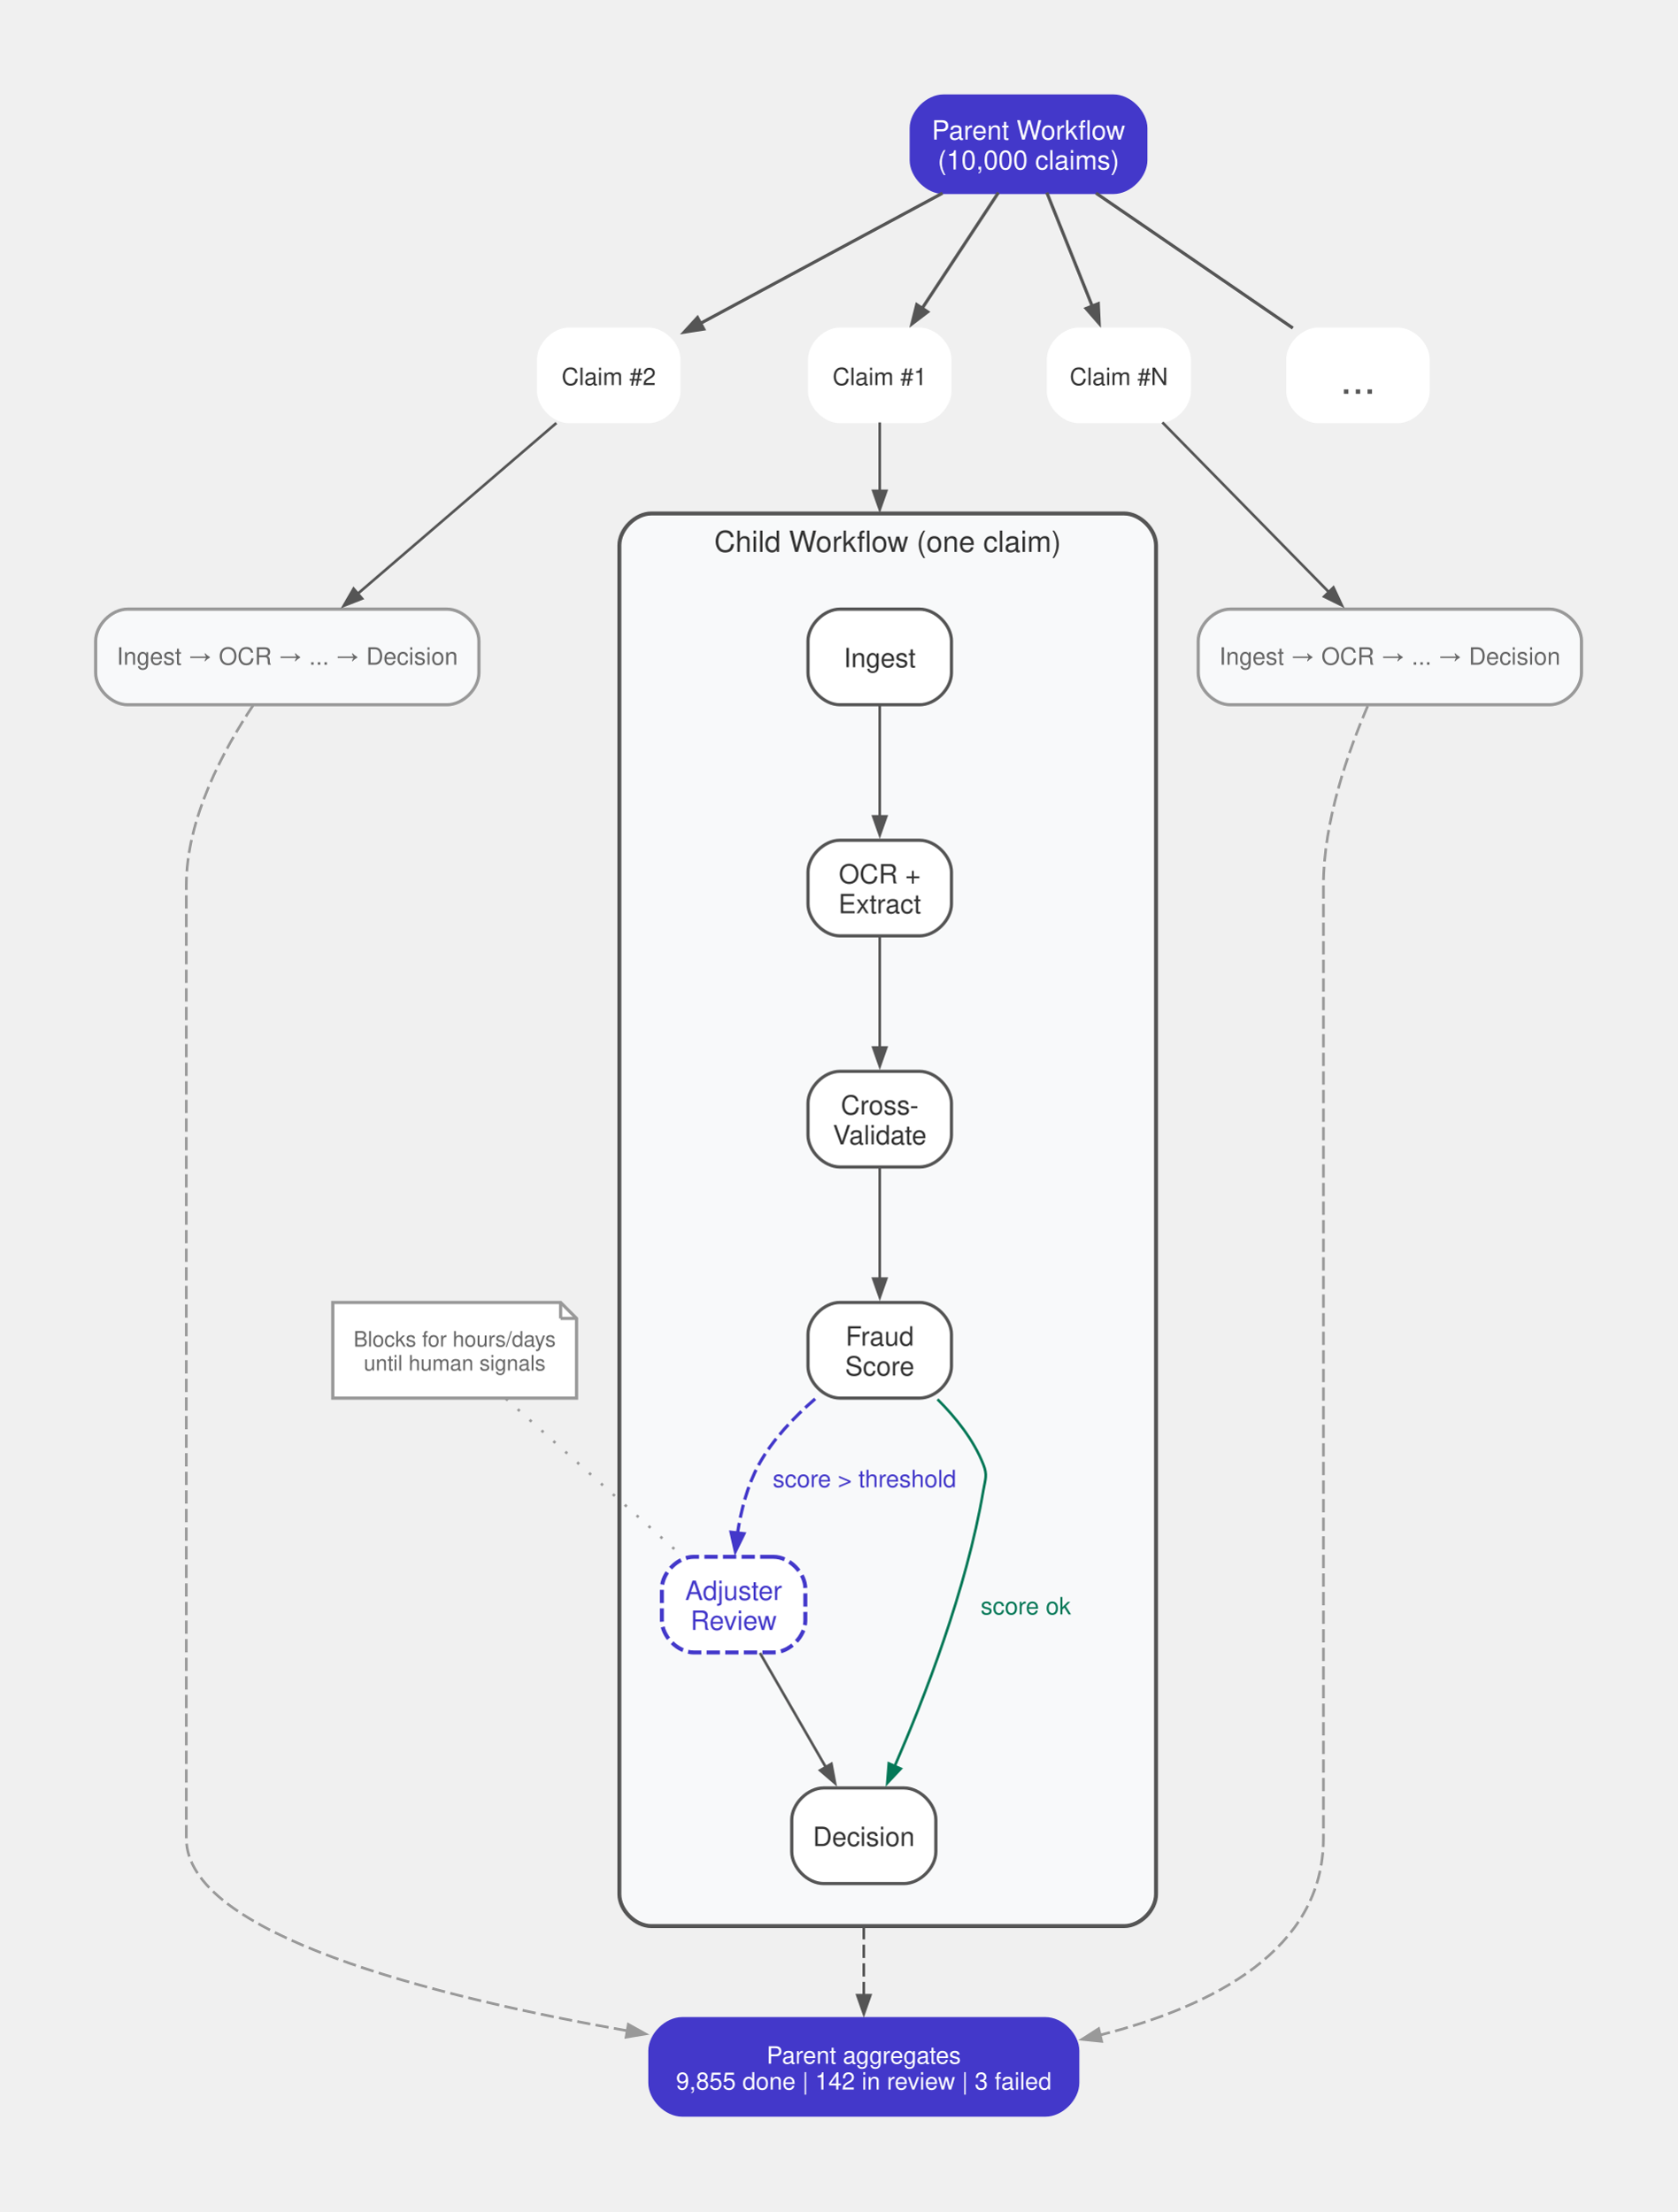
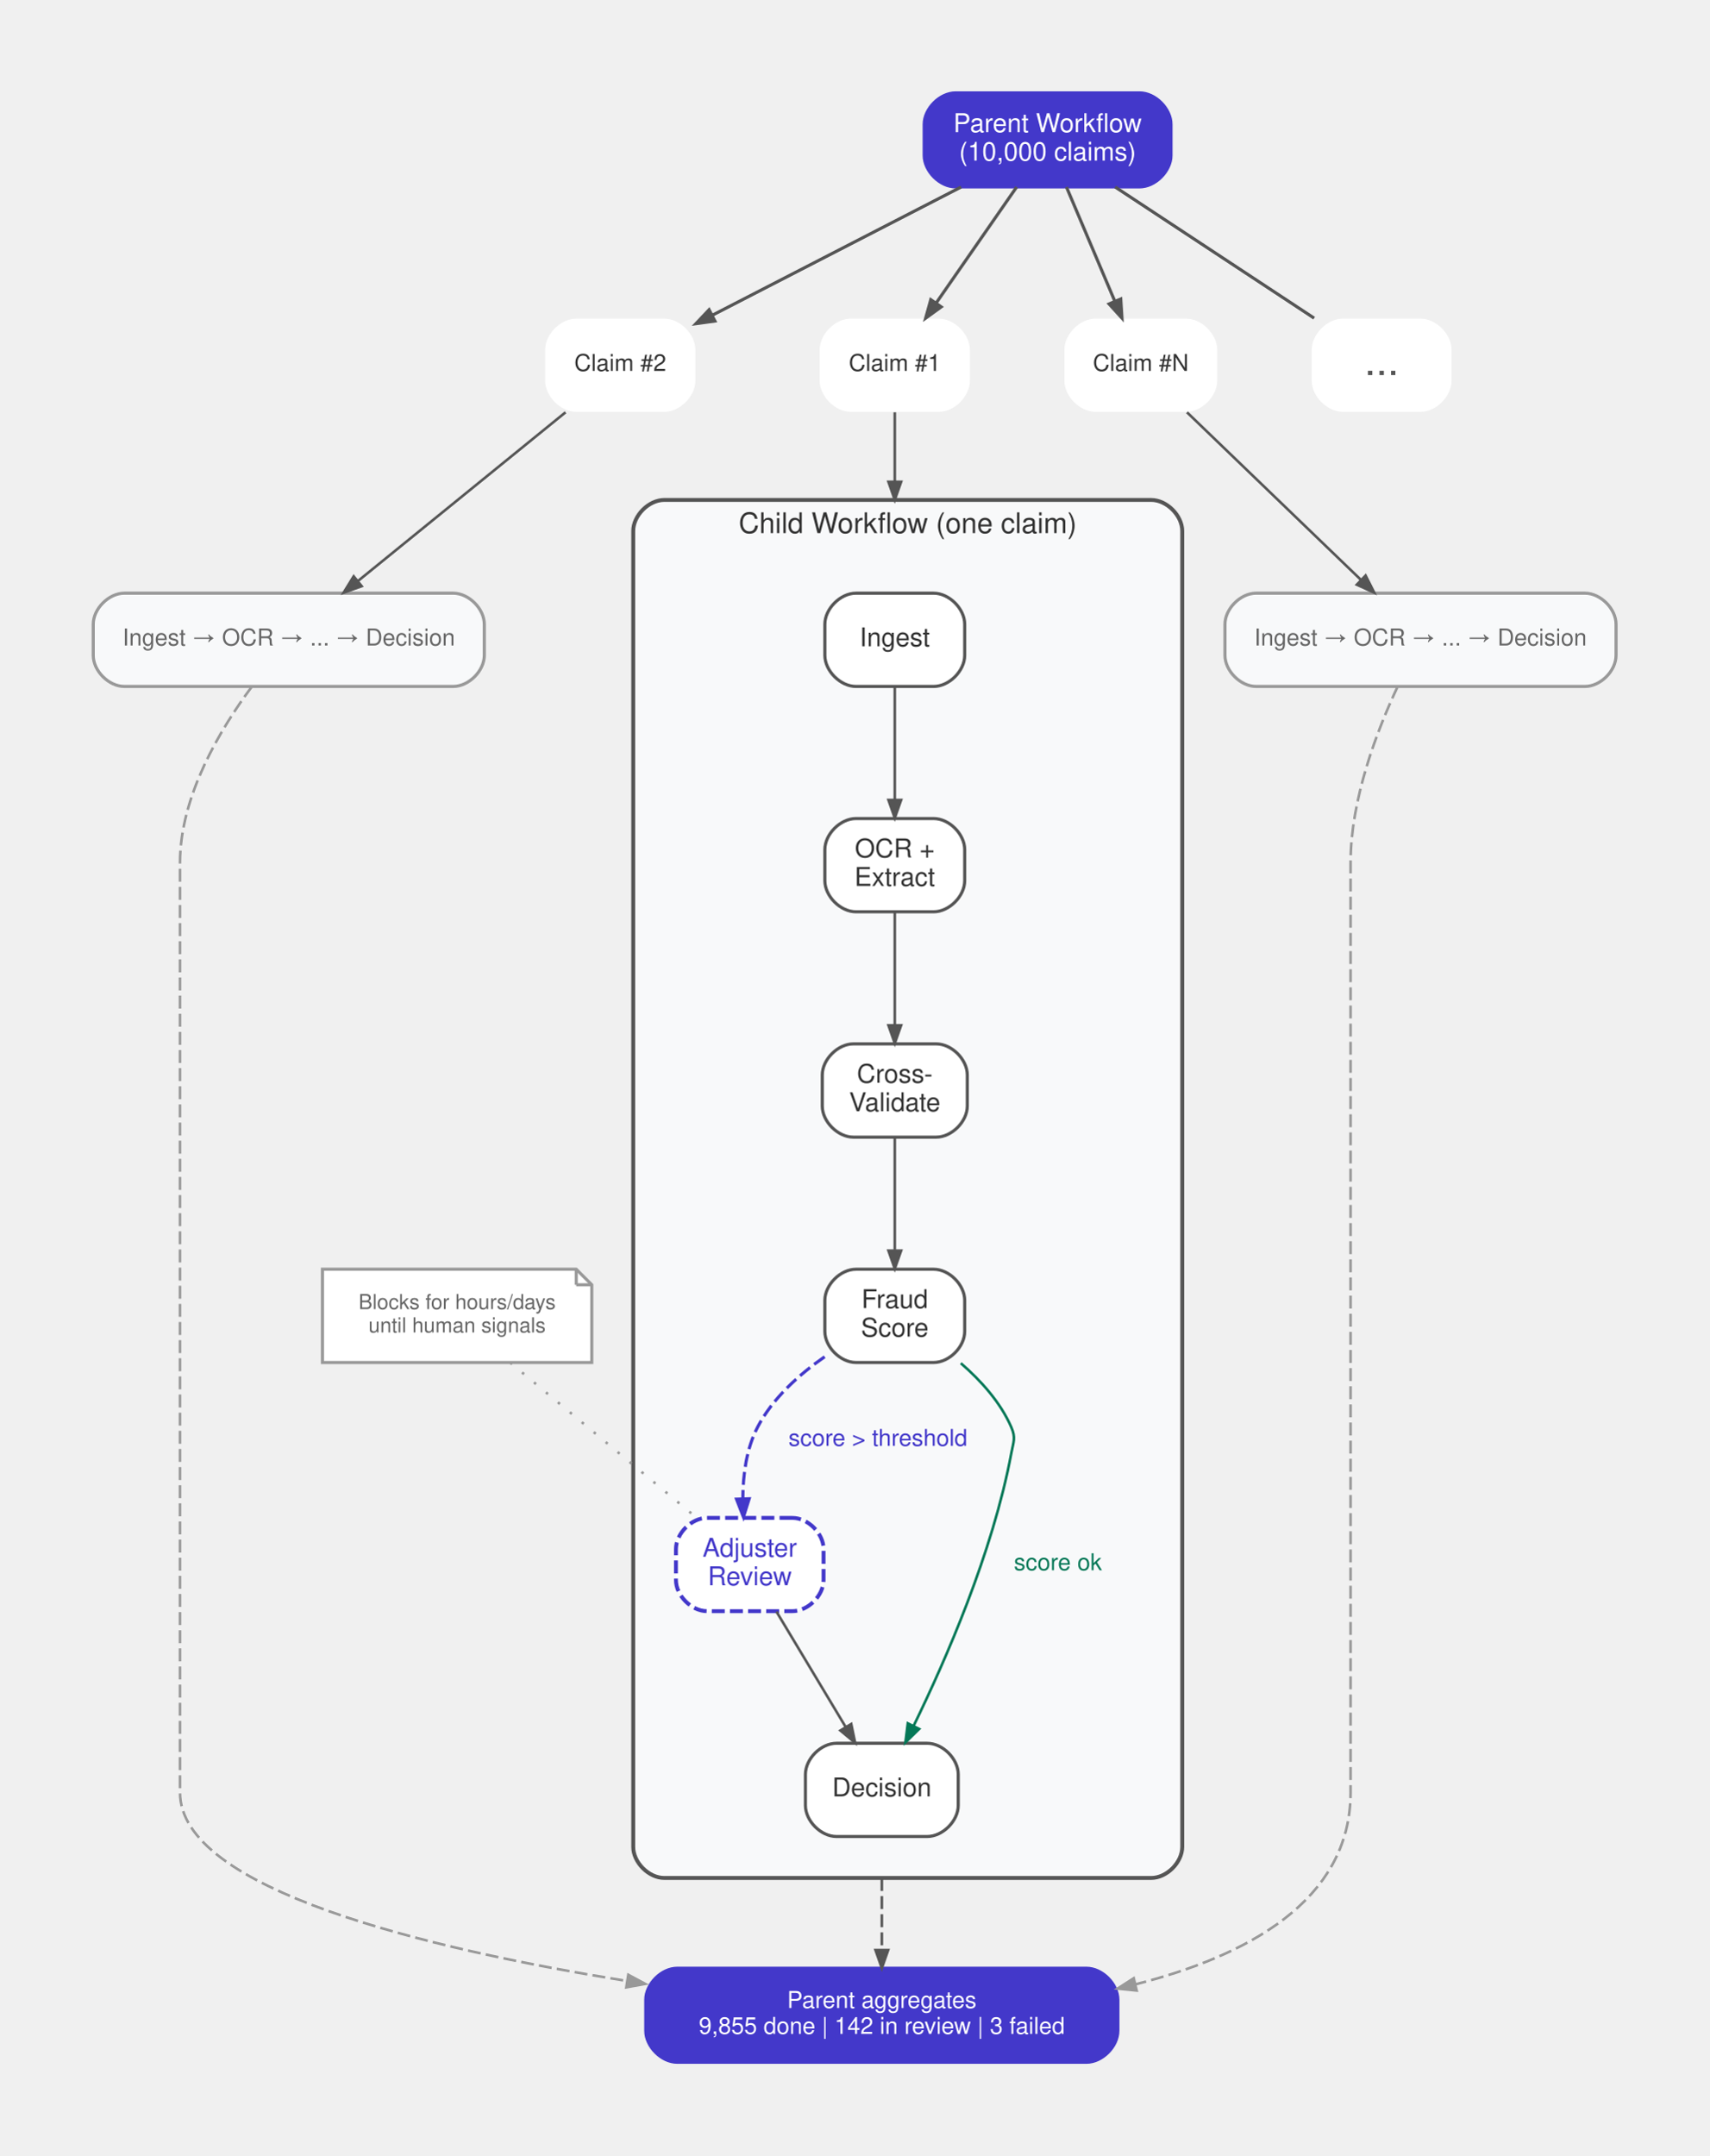
- <svg xmlns="http://www.w3.org/2000/svg" width="631pt" height="832pt" viewBox="0.00 0.00 631.25 831.75">
-   <g id="graph0" class="graph" transform="scale(1 1) rotate(0) translate(36 795.75)">
+ <svg xmlns="http://www.w3.org/2000/svg" width="660pt" height="832pt" viewBox="0.00 0.00 660.00 832.00">
+   <g id="graph0" class="graph" transform="scale(1 1) rotate(0) translate(36 796)">
    <g id="clust1" class="cluster">
-       <path fill="#f8f9fa" stroke="#555555" stroke-width="1.5" d="M209.12,-71C209.12,-71 387.12,-71 387.12,-71 393.12,-71 399.12,-77 399.12,-83 399.12,-83 399.12,-590.75 399.12,-590.75 399.12,-596.75 393.12,-602.75 387.12,-602.75 387.12,-602.75 209.12,-602.75 209.12,-602.75 203.12,-602.75 197.12,-596.75 197.12,-590.75 197.12,-590.75 197.12,-83 197.12,-83 197.12,-77 203.12,-71 209.12,-71" />
-       <text text-anchor="middle" x="298.12" y="-588.3" font-family="Helvetica,sans-Serif" font-size="11.00" fill="#333333">Child Workflow (one claim)</text>
+       <path fill="#f8f9fa" stroke="#555555" stroke-width="1.5" d="M220.5,-71C220.5,-71 408.5,-71 408.5,-71 414.5,-71 420.5,-77 420.5,-83 420.5,-83 420.5,-591 420.5,-591 420.5,-597 414.5,-603 408.5,-603 408.5,-603 220.5,-603 220.5,-603 214.5,-603 208.5,-597 208.5,-591 208.5,-591 208.5,-83 208.5,-83 208.5,-77 214.5,-71 220.5,-71" />
+       <text text-anchor="middle" x="314.5" y="-590.2" font-family="Helvetica,sans-Serif" font-size="11.00" fill="#333333">Child Workflow (one claim)</text>
    </g>
    <g id="node1" class="node">
-       <path fill="#4338ca" stroke="#4338ca" stroke-width="1.5" d="M383.12,-759.75C383.12,-759.75 319.12,-759.75 319.12,-759.75 313.12,-759.75 307.12,-753.75 307.12,-747.75 307.12,-747.75 307.12,-735.75 307.12,-735.75 307.12,-729.75 313.12,-723.75 319.12,-723.75 319.12,-723.75 383.12,-723.75 383.12,-723.75 389.12,-723.75 395.12,-729.75 395.12,-735.75 395.12,-735.75 395.12,-747.75 395.12,-747.75 395.12,-753.75 389.12,-759.75 383.12,-759.75" />
-       <text text-anchor="middle" x="351.12" y="-743.5" font-family="Helvetica,sans-Serif" font-size="10.00" fill="#ffffff">Parent Workflow</text>
-       <text text-anchor="middle" x="351.12" y="-732.25" font-family="Helvetica,sans-Serif" font-size="10.00" fill="#ffffff">(10,000 claims)</text>
+       <path fill="#4338ca" stroke="#4338ca" stroke-width="1.5" d="M404,-760C404,-760 333,-760 333,-760 327,-760 321,-754 321,-748 321,-748 321,-736 321,-736 321,-730 327,-724 333,-724 333,-724 404,-724 404,-724 410,-724 416,-730 416,-736 416,-736 416,-748 416,-748 416,-754 410,-760 404,-760" />
+       <text text-anchor="middle" x="368.5" y="-745" font-family="Helvetica,sans-Serif" font-size="10.00" fill="#ffffff">Parent Workflow</text>
+       <text text-anchor="middle" x="368.5" y="-734" font-family="Helvetica,sans-Serif" font-size="10.00" fill="#ffffff">(10,000 claims)</text>
    </g>
    <g id="node2" class="node">
-       <path fill="#ffffff" stroke="none" stroke-width="1.2" d="M310.12,-672.75C310.12,-672.75 280.12,-672.75 280.12,-672.75 274.12,-672.75 268.12,-666.75 268.12,-660.75 268.12,-660.75 268.12,-648.75 268.12,-648.75 268.12,-642.75 274.12,-636.75 280.12,-636.75 280.12,-636.75 310.12,-636.75 310.12,-636.75 316.12,-636.75 322.12,-642.75 322.12,-648.75 322.12,-648.75 322.12,-660.75 322.12,-660.75 322.12,-666.75 316.12,-672.75 310.12,-672.75" />
-       <text text-anchor="middle" x="295.12" y="-651.08" font-family="Helvetica,sans-Serif" font-size="9.00" fill="#333333">Claim #1</text>
+       <path fill="#ffffff" stroke="transparent" stroke-width="1.2" d="M326.5,-673C326.5,-673 292.5,-673 292.5,-673 286.5,-673 280.5,-667 280.5,-661 280.5,-661 280.5,-649 280.5,-649 280.5,-643 286.5,-637 292.5,-637 292.5,-637 326.5,-637 326.5,-637 332.5,-637 338.5,-643 338.5,-649 338.5,-649 338.5,-661 338.5,-661 338.5,-667 332.5,-673 326.5,-673" />
+       <text text-anchor="middle" x="309.5" y="-652.8" font-family="Helvetica,sans-Serif" font-size="9.00" fill="#333333">Claim #1</text>
    </g>
    <g id="edge1" class="edge">
-       <path fill="none" stroke="#555555" stroke-width="1.2" d="M339.79,-723.55C331.54,-711.02 320.25,-693.89 311.09,-679.98" />
-       <polygon fill="#555555" stroke="#555555" stroke-width="1.2" points="313.15,-678.65 307.25,-674.15 309.05,-681.35 313.15,-678.65" />
+       <path fill="none" stroke="#555555" stroke-width="1.2" d="M356.56,-723.8C347.6,-710.9 335.25,-693.1 325.45,-678.98" />
+       <polygon fill="#555555" stroke="#555555" stroke-width="1.2" points="327.43,-677.53 321.42,-673.18 323.4,-680.32 327.43,-677.53" />
    </g>
    <g id="node3" class="node">
-       <path fill="#ffffff" stroke="none" stroke-width="1.2" d="M208.12,-672.75C208.12,-672.75 178.12,-672.75 178.12,-672.75 172.12,-672.75 166.12,-666.75 166.12,-660.75 166.12,-660.75 166.12,-648.75 166.12,-648.75 166.12,-642.75 172.12,-636.75 178.12,-636.75 178.12,-636.75 208.12,-636.75 208.12,-636.75 214.12,-636.75 220.12,-642.75 220.12,-648.75 220.12,-648.75 220.12,-660.75 220.12,-660.75 220.12,-666.75 214.12,-672.75 208.12,-672.75" />
-       <text text-anchor="middle" x="193.12" y="-651.08" font-family="Helvetica,sans-Serif" font-size="9.00" fill="#333333">Claim #2</text>
+       <path fill="#ffffff" stroke="transparent" stroke-width="1.2" d="M220.5,-673C220.5,-673 186.5,-673 186.5,-673 180.5,-673 174.5,-667 174.5,-661 174.5,-661 174.5,-649 174.5,-649 174.5,-643 180.5,-637 186.5,-637 186.5,-637 220.5,-637 220.5,-637 226.5,-637 232.5,-643 232.5,-649 232.5,-649 232.5,-661 232.5,-661 232.5,-667 226.5,-673 220.5,-673" />
+       <text text-anchor="middle" x="203.5" y="-652.8" font-family="Helvetica,sans-Serif" font-size="9.00" fill="#333333">Claim #2</text>
    </g>
    <g id="edge2" class="edge">
-       <path fill="none" stroke="#555555" stroke-width="1.2" d="M318.77,-723.34C292.23,-709.07 254.74,-688.9 227.63,-674.31" />
-       <polygon fill="#555555" stroke="#555555" stroke-width="1.2" points="228.85,-672.19 221.53,-671.03 226.53,-676.5 228.85,-672.19" />
+       <path fill="none" stroke="#555555" stroke-width="1.2" d="M335.11,-723.8C307.18,-709.41 267.45,-688.94 238.96,-674.27" />
+       <polygon fill="#555555" stroke="#555555" stroke-width="1.2" points="240.04,-672.07 232.7,-671.04 237.8,-676.43 240.04,-672.07" />
    </g>
    <g id="node4" class="node">
-       <path fill="#ffffff" stroke="none" stroke-width="1.2" d="M400.25,-672.75C400.25,-672.75 370,-672.75 370,-672.75 364,-672.75 358,-666.75 358,-660.75 358,-660.75 358,-648.75 358,-648.75 358,-642.75 364,-636.75 370,-636.75 370,-636.75 400.25,-636.75 400.25,-636.75 406.25,-636.75 412.25,-642.75 412.25,-648.75 412.25,-648.75 412.25,-660.75 412.25,-660.75 412.25,-666.75 406.25,-672.75 400.25,-672.75" />
-       <text text-anchor="middle" x="385.12" y="-651.08" font-family="Helvetica,sans-Serif" font-size="9.00" fill="#333333">Claim #N</text>
+       <path fill="#ffffff" stroke="transparent" stroke-width="1.2" d="M422,-673C422,-673 387,-673 387,-673 381,-673 375,-667 375,-661 375,-661 375,-649 375,-649 375,-643 381,-637 387,-637 387,-637 422,-637 422,-637 428,-637 434,-643 434,-649 434,-649 434,-661 434,-661 434,-667 428,-673 422,-673" />
+       <text text-anchor="middle" x="404.5" y="-652.8" font-family="Helvetica,sans-Serif" font-size="9.00" fill="#333333">Claim #N</text>
    </g>
    <g id="edge4" class="edge">
-       <path fill="none" stroke="#555555" stroke-width="1.2" d="M358.01,-723.55C362.92,-711.26 369.62,-694.52 375.12,-680.76" />
-       <polygon fill="#555555" stroke="#555555" stroke-width="1.2" points="377.37,-681.73 377.7,-674.32 372.82,-679.91 377.37,-681.73" />
+       <path fill="none" stroke="#555555" stroke-width="1.2" d="M375.79,-723.8C381.15,-711.13 388.52,-693.73 394.45,-679.74" />
+       <polygon fill="#555555" stroke="#555555" stroke-width="1.2" points="396.75,-680.58 397.23,-673.18 392.24,-678.67 396.75,-680.58" />
    </g>
    <g id="node5" class="node">
-       <path fill="#ffffff" stroke="none" stroke-width="1.2" d="M490.12,-672.75C490.12,-672.75 460.12,-672.75 460.12,-672.75 454.12,-672.75 448.12,-666.75 448.12,-660.75 448.12,-660.75 448.12,-648.75 448.12,-648.75 448.12,-642.75 454.12,-636.75 460.12,-636.75 460.12,-636.75 490.12,-636.75 490.12,-636.75 496.12,-636.75 502.12,-642.75 502.12,-648.75 502.12,-648.75 502.12,-660.75 502.12,-660.75 502.12,-666.75 496.12,-672.75 490.12,-672.75" />
-       <text text-anchor="middle" x="475.12" y="-647.8" font-family="Helvetica,sans-Serif" font-size="16.00" fill="#555555">...</text>
+       <path fill="#ffffff" stroke="transparent" stroke-width="1.2" d="M512.5,-673C512.5,-673 482.5,-673 482.5,-673 476.5,-673 470.5,-667 470.5,-661 470.5,-661 470.5,-649 470.5,-649 470.5,-643 476.5,-637 482.5,-637 482.5,-637 512.5,-637 512.5,-637 518.5,-637 524.5,-643 524.5,-649 524.5,-649 524.5,-661 524.5,-661 524.5,-667 518.5,-673 512.5,-673" />
+       <text text-anchor="middle" x="497.5" y="-651.2" font-family="Helvetica,sans-Serif" font-size="16.00" fill="#555555">...</text>
    </g>
    <g id="edge3" class="edge">
-       <path fill="none" stroke="#555555" stroke-width="1.2" d="M376.52,-723.34C398.2,-708.48 429.19,-687.24 450.61,-672.55" />
+       <path fill="none" stroke="#555555" stroke-width="1.2" d="M394.61,-723.8C416.99,-709.05 449.06,-687.92 471.43,-673.18" />
    </g>
    <g id="node6" class="node">
-       <path fill="#ffffff" stroke="#555555" stroke-width="1.2" d="M310.12,-566.75C310.12,-566.75 280.12,-566.75 280.12,-566.75 274.12,-566.75 268.12,-560.75 268.12,-554.75 268.12,-554.75 268.12,-542.75 268.12,-542.75 268.12,-536.75 274.12,-530.75 280.12,-530.75 280.12,-530.75 310.12,-530.75 310.12,-530.75 316.12,-530.75 322.12,-536.75 322.12,-542.75 322.12,-542.75 322.12,-554.75 322.12,-554.75 322.12,-560.75 316.12,-566.75 310.12,-566.75" />
-       <text text-anchor="middle" x="295.12" y="-544.88" font-family="Helvetica,sans-Serif" font-size="10.00" fill="#333333">Ingest</text>
+       <path fill="#ffffff" stroke="#555555" stroke-width="1.2" d="M324.5,-567C324.5,-567 294.5,-567 294.5,-567 288.5,-567 282.5,-561 282.5,-555 282.5,-555 282.5,-543 282.5,-543 282.5,-537 288.5,-531 294.5,-531 294.5,-531 324.5,-531 324.5,-531 330.5,-531 336.5,-537 336.5,-543 336.5,-543 336.5,-555 336.5,-555 336.5,-561 330.5,-567 324.5,-567" />
+       <text text-anchor="middle" x="309.5" y="-546.5" font-family="Helvetica,sans-Serif" font-size="10.00" fill="#333333">Ingest</text>
    </g>
    <g id="edge11" class="edge">
-       <path fill="none" stroke="#555555" d="M295.12,-637.04C295.12,-629.74 295.12,-620.67 295.12,-611.17" />
-       <polygon fill="#555555" stroke="#555555" points="297.58,-611.26 295.13,-604.26 292.68,-611.26 297.58,-611.26" />
+       <path fill="none" stroke="#555555" d="M309.5,-636.83C309.5,-629.28 309.5,-619.91 309.5,-610.15" />
+       <polygon fill="#555555" stroke="#555555" points="311.95,-610 309.5,-603 307.05,-610 311.95,-610" />
    </g>
    <g id="node13" class="node">
-       <path fill="#f8f9fa" stroke="#999999" stroke-width="1.2" d="M132.25,-566.75C132.25,-566.75 12,-566.75 12,-566.75 6,-566.75 0,-560.75 0,-554.75 0,-554.75 0,-542.75 0,-542.75 0,-536.75 6,-530.75 12,-530.75 12,-530.75 132.25,-530.75 132.25,-530.75 138.25,-530.75 144.25,-536.75 144.25,-542.75 144.25,-542.75 144.25,-554.75 144.25,-554.75 144.25,-560.75 138.25,-566.75 132.25,-566.75" />
-       <text text-anchor="middle" x="72.12" y="-545.83" font-family="Helvetica,sans-Serif" font-size="9.00" fill="#666666">Ingest → OCR → ... → Decision</text>
+       <path fill="#f8f9fa" stroke="#999999" stroke-width="1.2" d="M139,-567C139,-567 12,-567 12,-567 6,-567 0,-561 0,-555 0,-555 0,-543 0,-543 0,-537 6,-531 12,-531 12,-531 139,-531 139,-531 145,-531 151,-537 151,-543 151,-543 151,-555 151,-555 151,-561 145,-567 139,-567" />
+       <text text-anchor="middle" x="75.5" y="-546.8" font-family="Helvetica,sans-Serif" font-size="9.00" fill="#666666">Ingest → OCR → ... → Decision</text>
    </g>
    <g id="edge13" class="edge">
-       <path fill="none" stroke="#555555" d="M173.41,-636.81C153.06,-619.31 121.17,-591.9 98.62,-572.52" />
-       <polygon fill="#555555" stroke="#555555" points="100.28,-570.72 93.38,-568.02 97.09,-574.44 100.28,-570.72" />
+       <path fill="none" stroke="#555555" d="M182.36,-636.83C160.41,-618.99 125.99,-591.03 102.18,-571.68" />
+       <polygon fill="#555555" stroke="#555555" points="103.65,-569.71 96.67,-567.2 100.56,-573.51 103.65,-569.71" />
    </g>
    <g id="node14" class="node">
-       <path fill="#f8f9fa" stroke="#999999" stroke-width="1.2" d="M547.25,-566.75C547.25,-566.75 427,-566.75 427,-566.75 421,-566.75 415,-560.75 415,-554.75 415,-554.75 415,-542.75 415,-542.75 415,-536.75 421,-530.75 427,-530.75 427,-530.75 547.25,-530.75 547.25,-530.75 553.25,-530.75 559.25,-536.75 559.25,-542.75 559.25,-542.75 559.25,-554.75 559.25,-554.75 559.25,-560.75 553.25,-566.75 547.25,-566.75" />
-       <text text-anchor="middle" x="487.12" y="-545.83" font-family="Helvetica,sans-Serif" font-size="9.00" fill="#666666">Ingest → OCR → ... → Decision</text>
+       <path fill="#f8f9fa" stroke="#999999" stroke-width="1.2" d="M576,-567C576,-567 449,-567 449,-567 443,-567 437,-561 437,-555 437,-555 437,-543 437,-543 437,-537 443,-531 449,-531 449,-531 576,-531 576,-531 582,-531 588,-537 588,-543 588,-543 588,-555 588,-555 588,-561 582,-567 576,-567" />
+       <text text-anchor="middle" x="512.5" y="-546.8" font-family="Helvetica,sans-Serif" font-size="9.00" fill="#666666">Ingest → OCR → ... → Decision</text>
    </g>
    <g id="edge14" class="edge">
-       <path fill="none" stroke="#555555" d="M401.51,-637.04C418.49,-619.74 445.14,-592.56 464.2,-573.13" />
-       <polygon fill="#555555" stroke="#555555" points="465.89,-574.91 469.04,-568.19 462.39,-571.47 465.89,-574.91" />
+       <path fill="none" stroke="#555555" d="M422.33,-636.83C440.7,-619.14 469.41,-591.5 489.48,-572.17" />
+       <polygon fill="#555555" stroke="#555555" points="491.3,-573.82 494.64,-567.2 487.9,-570.29 491.3,-573.82" />
    </g>
    <g id="node7" class="node">
-       <path fill="#ffffff" stroke="#555555" stroke-width="1.2" d="M310.12,-479.75C310.12,-479.75 280.12,-479.75 280.12,-479.75 274.12,-479.75 268.12,-473.75 268.12,-467.75 268.12,-467.75 268.12,-455.75 268.12,-455.75 268.12,-449.75 274.12,-443.75 280.12,-443.75 280.12,-443.75 310.12,-443.75 310.12,-443.75 316.12,-443.75 322.12,-449.75 322.12,-455.75 322.12,-455.75 322.12,-467.75 322.12,-467.75 322.12,-473.75 316.12,-479.75 310.12,-479.75" />
-       <text text-anchor="middle" x="295.12" y="-463.5" font-family="Helvetica,sans-Serif" font-size="10.00" fill="#333333">OCR +</text>
-       <text text-anchor="middle" x="295.12" y="-452.25" font-family="Helvetica,sans-Serif" font-size="10.00" fill="#333333">Extract</text>
+       <path fill="#ffffff" stroke="#555555" stroke-width="1.2" d="M324.5,-480C324.5,-480 294.5,-480 294.5,-480 288.5,-480 282.5,-474 282.5,-468 282.5,-468 282.5,-456 282.5,-456 282.5,-450 288.5,-444 294.5,-444 294.5,-444 324.5,-444 324.5,-444 330.5,-444 336.5,-450 336.5,-456 336.5,-456 336.5,-468 336.5,-468 336.5,-474 330.5,-480 324.5,-480" />
+       <text text-anchor="middle" x="309.5" y="-465" font-family="Helvetica,sans-Serif" font-size="10.00" fill="#333333">OCR +</text>
+       <text text-anchor="middle" x="309.5" y="-454" font-family="Helvetica,sans-Serif" font-size="10.00" fill="#333333">Extract</text>
    </g>
    <g id="edge5" class="edge">
-       <path fill="none" stroke="#555555" d="M295.12,-530.55C295.12,-518.53 295.12,-502.27 295.12,-488.69" />
-       <polygon fill="#555555" stroke="#555555" points="297.58,-488.73 295.13,-481.73 292.68,-488.73 297.58,-488.73" />
+       <path fill="none" stroke="#555555" d="M309.5,-530.8C309.5,-518.36 309.5,-501.36 309.5,-487.5" />
+       <polygon fill="#555555" stroke="#555555" points="311.95,-487.18 309.5,-480.18 307.05,-487.18 311.95,-487.18" />
    </g>
    <g id="node8" class="node">
-       <path fill="#ffffff" stroke="#555555" stroke-width="1.2" d="M310.12,-392.75C310.12,-392.75 280.12,-392.75 280.12,-392.75 274.12,-392.75 268.12,-386.75 268.12,-380.75 268.12,-380.75 268.12,-368.75 268.12,-368.75 268.12,-362.75 274.12,-356.75 280.12,-356.75 280.12,-356.75 310.12,-356.75 310.12,-356.75 316.12,-356.75 322.12,-362.75 322.12,-368.75 322.12,-368.75 322.12,-380.75 322.12,-380.75 322.12,-386.75 316.12,-392.75 310.12,-392.75" />
-       <text text-anchor="middle" x="295.12" y="-376.5" font-family="Helvetica,sans-Serif" font-size="10.00" fill="#333333">Cross-</text>
-       <text text-anchor="middle" x="295.12" y="-365.25" font-family="Helvetica,sans-Serif" font-size="10.00" fill="#333333">Validate</text>
+       <path fill="#ffffff" stroke="#555555" stroke-width="1.2" d="M325.5,-393C325.5,-393 293.5,-393 293.5,-393 287.5,-393 281.5,-387 281.5,-381 281.5,-381 281.5,-369 281.5,-369 281.5,-363 287.5,-357 293.5,-357 293.5,-357 325.5,-357 325.5,-357 331.5,-357 337.5,-363 337.5,-369 337.5,-369 337.5,-381 337.5,-381 337.5,-387 331.5,-393 325.5,-393" />
+       <text text-anchor="middle" x="309.5" y="-378" font-family="Helvetica,sans-Serif" font-size="10.00" fill="#333333">Cross-</text>
+       <text text-anchor="middle" x="309.5" y="-367" font-family="Helvetica,sans-Serif" font-size="10.00" fill="#333333">Validate</text>
    </g>
    <g id="edge6" class="edge">
-       <path fill="none" stroke="#555555" d="M295.12,-443.55C295.12,-431.53 295.12,-415.27 295.12,-401.69" />
-       <polygon fill="#555555" stroke="#555555" points="297.58,-401.73 295.13,-394.73 292.68,-401.73 297.58,-401.73" />
+       <path fill="none" stroke="#555555" d="M309.5,-443.8C309.5,-431.36 309.5,-414.36 309.5,-400.5" />
+       <polygon fill="#555555" stroke="#555555" points="311.95,-400.18 309.5,-393.18 307.05,-400.18 311.95,-400.18" />
    </g>
    <g id="node9" class="node">
-       <path fill="#ffffff" stroke="#555555" stroke-width="1.2" d="M310.12,-305.75C310.12,-305.75 280.12,-305.75 280.12,-305.75 274.12,-305.75 268.12,-299.75 268.12,-293.75 268.12,-293.75 268.12,-281.75 268.12,-281.75 268.12,-275.75 274.12,-269.75 280.12,-269.75 280.12,-269.75 310.12,-269.75 310.12,-269.75 316.12,-269.75 322.12,-275.75 322.12,-281.75 322.12,-281.75 322.12,-293.75 322.12,-293.75 322.12,-299.75 316.12,-305.75 310.12,-305.75" />
-       <text text-anchor="middle" x="295.12" y="-289.5" font-family="Helvetica,sans-Serif" font-size="10.00" fill="#333333">Fraud</text>
-       <text text-anchor="middle" x="295.12" y="-278.25" font-family="Helvetica,sans-Serif" font-size="10.00" fill="#333333">Score</text>
+       <path fill="#ffffff" stroke="#555555" stroke-width="1.2" d="M324.5,-306C324.5,-306 294.5,-306 294.5,-306 288.5,-306 282.5,-300 282.5,-294 282.5,-294 282.5,-282 282.5,-282 282.5,-276 288.5,-270 294.5,-270 294.5,-270 324.5,-270 324.5,-270 330.5,-270 336.5,-276 336.5,-282 336.5,-282 336.5,-294 336.5,-294 336.5,-300 330.5,-306 324.5,-306" />
+       <text text-anchor="middle" x="309.5" y="-291" font-family="Helvetica,sans-Serif" font-size="10.00" fill="#333333">Fraud</text>
+       <text text-anchor="middle" x="309.5" y="-280" font-family="Helvetica,sans-Serif" font-size="10.00" fill="#333333">Score</text>
    </g>
    <g id="edge7" class="edge">
-       <path fill="none" stroke="#555555" d="M295.12,-356.55C295.12,-344.53 295.12,-328.27 295.12,-314.69" />
-       <polygon fill="#555555" stroke="#555555" points="297.58,-314.73 295.13,-307.73 292.68,-314.73 297.58,-314.73" />
+       <path fill="none" stroke="#555555" d="M309.5,-356.8C309.5,-344.36 309.5,-327.36 309.5,-313.5" />
+       <polygon fill="#555555" stroke="#555555" points="311.95,-313.18 309.5,-306.18 307.05,-313.18 311.95,-313.18" />
    </g>
    <g id="node10" class="node">
-       <path fill="#ffffff" stroke="#4338ca" stroke-width="1.5" stroke-dasharray="5,2" d="M255.12,-210C255.12,-210 225.12,-210 225.12,-210 219.12,-210 213.12,-204 213.12,-198 213.12,-198 213.12,-186 213.12,-186 213.12,-180 219.12,-174 225.12,-174 225.12,-174 255.12,-174 255.12,-174 261.12,-174 267.12,-180 267.12,-186 267.12,-186 267.12,-198 267.12,-198 267.12,-204 261.12,-210 255.12,-210" />
-       <text text-anchor="middle" x="240.12" y="-193.75" font-family="Helvetica,sans-Serif" font-size="10.00" fill="#4338ca">Adjuster</text>
-       <text text-anchor="middle" x="240.12" y="-182.5" font-family="Helvetica,sans-Serif" font-size="10.00" fill="#4338ca">Review</text>
+       <path fill="#ffffff" stroke="#4338ca" stroke-width="1.5" stroke-dasharray="5,2" d="M270,-210C270,-210 237,-210 237,-210 231,-210 225,-204 225,-198 225,-198 225,-186 225,-186 225,-180 231,-174 237,-174 237,-174 270,-174 270,-174 276,-174 282,-180 282,-186 282,-186 282,-198 282,-198 282,-204 276,-210 270,-210" />
+       <text text-anchor="middle" x="253.5" y="-195" font-family="Helvetica,sans-Serif" font-size="10.00" fill="#4338ca">Adjuster</text>
+       <text text-anchor="middle" x="253.5" y="-184" font-family="Helvetica,sans-Serif" font-size="10.00" fill="#4338ca">Review</text>
    </g>
    <g id="edge8" class="edge">
-       <path fill="none" stroke="#4338ca" stroke-width="1.2" stroke-dasharray="5,2" d="M270.81,-269.46C262.89,-262.63 254.81,-254.17 249.62,-244.75 245.31,-236.91 242.9,-227.49 241.58,-218.85" />
-       <polygon fill="#4338ca" stroke="#4338ca" stroke-width="1.2" points="244.03,-218.7 240.77,-212.03 239.16,-219.27 244.03,-218.7" />
-       <text text-anchor="middle" x="289.38" y="-236.2" font-family="Helvetica,sans-Serif" font-size="9.00" fill="#4338ca">  score &gt; threshold  </text>
+       <path fill="none" stroke="#4338ca" stroke-width="1.2" stroke-dasharray="5,2" d="M282.42,-272.21C272.5,-265.31 262.29,-256.15 256.5,-245 252.16,-236.64 250.85,-226.48 250.83,-217.36" />
+       <polygon fill="#4338ca" stroke="#4338ca" stroke-width="1.2" points="253.28,-217.4 251.06,-210.33 248.38,-217.24 253.28,-217.4" />
+       <text text-anchor="middle" x="303" y="-237.8" font-family="Helvetica,sans-Serif" font-size="9.00" fill="#4338ca">  score &gt; threshold  </text>
    </g>
    <g id="node11" class="node">
-       <path fill="#ffffff" stroke="#555555" stroke-width="1.2" d="M304.25,-123C304.25,-123 274,-123 274,-123 268,-123 262,-117 262,-111 262,-111 262,-99 262,-99 262,-93 268,-87 274,-87 274,-87 304.25,-87 304.25,-87 310.25,-87 316.25,-93 316.25,-99 316.25,-99 316.25,-111 316.25,-111 316.25,-117 310.25,-123 304.25,-123" />
-       <text text-anchor="middle" x="289.12" y="-101.12" font-family="Helvetica,sans-Serif" font-size="10.00" fill="#333333">Decision</text>
+       <path fill="#ffffff" stroke="#555555" stroke-width="1.2" d="M322,-123C322,-123 287,-123 287,-123 281,-123 275,-117 275,-111 275,-111 275,-99 275,-99 275,-93 281,-87 287,-87 287,-87 322,-87 322,-87 328,-87 334,-93 334,-99 334,-99 334,-111 334,-111 334,-117 328,-123 322,-123" />
+       <text text-anchor="middle" x="304.5" y="-102.5" font-family="Helvetica,sans-Serif" font-size="10.00" fill="#333333">Decision</text>
    </g>
    <g id="edge9" class="edge">
-       <path fill="none" stroke="#047857" d="M316.87,-269.29C323.74,-262.45 330.49,-254.01 334.12,-244.75 335.71,-240.72 334.85,-239.27 334.12,-235 327.8,-197.65 311.85,-156.69 300.75,-131.17" />
-       <polygon fill="#047857" stroke="#047857" points="303.02,-130.24 297.95,-124.83 298.54,-132.22 303.02,-130.24" />
-       <text text-anchor="middle" x="350.11" y="-188.32" font-family="Helvetica,sans-Serif" font-size="9.00" fill="#047857">  score ok  </text>
+       <path fill="none" stroke="#047857" d="M335,-269.73C342.75,-263.01 350.33,-254.61 354.5,-245 356.27,-240.92 355.32,-239.37 354.5,-235 347.33,-196.64 329.12,-155.01 316.77,-129.71" />
+       <polygon fill="#047857" stroke="#047857" points="318.91,-128.52 313.61,-123.33 314.52,-130.69 318.91,-128.52" />
+       <text text-anchor="middle" x="372.5" y="-189.8" font-family="Helvetica,sans-Serif" font-size="9.00" fill="#047857">  score ok  </text>
    </g>
    <g id="edge10" class="edge">
-       <path fill="none" stroke="#555555" d="M250.04,-173.8C257.17,-161.44 266.88,-144.59 274.84,-130.78" />
-       <polygon fill="#555555" stroke="#555555" points="276.93,-132.07 278.3,-124.78 272.68,-129.62 276.93,-132.07" />
+       <path fill="none" stroke="#555555" d="M263.82,-173.8C271.49,-161.01 282.05,-143.42 290.49,-129.36" />
+       <polygon fill="#555555" stroke="#555555" points="292.69,-130.44 294.19,-123.18 288.49,-127.92 292.69,-130.44" />
    </g>
    <g id="node15" class="node">
-       <path fill="#4338ca" stroke="#4338ca" stroke-width="1.5" d="M357.5,-36C357.5,-36 220.75,-36 220.75,-36 214.75,-36 208.75,-30 208.75,-24 208.75,-24 208.75,-12 208.75,-12 208.75,-6 214.75,0 220.75,0 220.75,0 357.5,0 357.5,0 363.5,0 369.5,-6 369.5,-12 369.5,-12 369.5,-24 369.5,-24 369.5,-30 363.5,-36 357.5,-36" />
-       <text text-anchor="middle" x="289.12" y="-19.2" font-family="Helvetica,sans-Serif" font-size="9.00" fill="#ffffff">Parent aggregates</text>
-       <text text-anchor="middle" x="289.12" y="-9.45" font-family="Helvetica,sans-Serif" font-size="9.00" fill="#ffffff">9,855 done | 142 in review | 3 failed</text>
+       <path fill="#4338ca" stroke="#4338ca" stroke-width="1.5" d="M383.5,-36C383.5,-36 225.5,-36 225.5,-36 219.5,-36 213.5,-30 213.5,-24 213.5,-24 213.5,-12 213.5,-12 213.5,-6 219.5,0 225.5,0 225.5,0 383.5,0 383.5,0 389.5,0 395.5,-6 395.5,-12 395.5,-12 395.5,-24 395.5,-24 395.5,-30 389.5,-36 383.5,-36" />
+       <text text-anchor="middle" x="304.5" y="-20.8" font-family="Helvetica,sans-Serif" font-size="9.00" fill="#ffffff">Parent aggregates</text>
+       <text text-anchor="middle" x="304.5" y="-10.8" font-family="Helvetica,sans-Serif" font-size="9.00" fill="#ffffff">9,855 done | 142 in review | 3 failed</text>
    </g>
    <g id="edge15" class="edge">
-       <path fill="none" stroke="#555555" stroke-dasharray="5,2" d="M289.12,-71C289.12,-62.36 289.12,-53.16 289.12,-44.94" />
-       <polygon fill="#555555" stroke="#555555" points="291.58,-44.98 289.13,-37.98 286.68,-44.98 291.58,-44.98" />
+       <path fill="none" stroke="#555555" stroke-dasharray="5,2" d="M304.5,-71C304.5,-61.85 304.5,-52.08 304.5,-43.5" />
+       <polygon fill="#555555" stroke="#555555" points="306.95,-43.18 304.5,-36.18 302.05,-43.18 306.95,-43.18" />
    </g>
    <g id="node12" class="node">
-       <polygon fill="#ffffff" stroke="#999999" stroke-width="1.2" points="175,-305.75 89.25,-305.75 89.25,-269.75 181,-269.75 181,-299.75 175,-305.75" />
-       <polyline fill="none" stroke="#999999" stroke-width="1.2" points="175,-305.75 175,-299.75" />
-       <polyline fill="none" stroke="#999999" stroke-width="1.2" points="181,-299.75 175,-299.75" />
-       <text text-anchor="middle" x="135.12" y="-289.15" font-family="Helvetica,sans-Serif" font-size="8.00" fill="#666666">Blocks for hours/days</text>
-       <text text-anchor="middle" x="135.12" y="-280.15" font-family="Helvetica,sans-Serif" font-size="8.00" fill="#666666">until human signals</text>
+       <polygon fill="#ffffff" stroke="#999999" stroke-width="1.2" points="186.5,-306 88.5,-306 88.5,-270 192.5,-270 192.5,-300 186.5,-306" />
+       <polyline fill="none" stroke="#999999" stroke-width="1.2" points="186.5,-306 186.5,-300 " />
+       <polyline fill="none" stroke="#999999" stroke-width="1.2" points="192.5,-300 186.5,-300 " />
+       <text text-anchor="middle" x="140.5" y="-290.6" font-family="Helvetica,sans-Serif" font-size="8.00" fill="#666666">Blocks for hours/days</text>
+       <text text-anchor="middle" x="140.5" y="-281.6" font-family="Helvetica,sans-Serif" font-size="8.00" fill="#666666">until human signals</text>
    </g>
    <g id="edge12" class="edge">
-       <path fill="none" stroke="#999999" stroke-dasharray="1,5" d="M154.38,-269.55C173.21,-252.75 201.73,-227.28 220.63,-210.4" />
+       <path fill="none" stroke="#999999" stroke-dasharray="1,5" d="M160.96,-269.98C181.32,-253.05 212.37,-227.21 232.81,-210.21" />
    </g>
    <g id="edge16" class="edge">
-       <path fill="none" stroke="#999999" stroke-dasharray="5,2" d="M59.26,-530.52C48.24,-514.01 34.12,-487.97 34.12,-462.75 34.12,-462.75 34.12,-462.75 34.12,-104 34.12,-67.98 126.85,-44.49 200.48,-31.52" />
-       <polygon fill="#999999" stroke="#999999" points="200.47,-34.01 206.95,-30.4 199.64,-29.18 200.47,-34.01" />
+       <path fill="none" stroke="#999999" stroke-dasharray="5,2" d="M61.28,-530.98C49.1,-514.62 33.5,-488.68 33.5,-463 33.5,-463 33.5,-463 33.5,-104 33.5,-66.61 128.63,-43.69 206.16,-31.21" />
+       <polygon fill="#999999" stroke="#999999" points="206.6,-33.62 213.13,-30.11 205.83,-28.78 206.6,-33.62" />
    </g>
    <g id="edge17" class="edge">
-       <path fill="none" stroke="#999999" stroke-dasharray="5,2" d="M478.8,-530.28C471.53,-513.4 462.12,-486.9 462.12,-462.75 462.12,-462.75 462.12,-462.75 462.12,-104 462.12,-61.95 420.45,-40.7 378,-29.97" />
-       <polygon fill="#999999" stroke="#999999" points="378.65,-27.6 371.27,-28.37 377.52,-32.37 378.65,-27.6" />
+       <path fill="none" stroke="#999999" stroke-dasharray="5,2" d="M503.66,-530.92C495.78,-514.11 485.5,-487.46 485.5,-463 485.5,-463 485.5,-463 485.5,-104 485.5,-61.98 445.05,-40.7 402.39,-29.93" />
+       <polygon fill="#999999" stroke="#999999" points="402.91,-27.54 395.53,-28.29 401.77,-32.3 402.91,-27.54" />
    </g>
  </g>
</svg>
